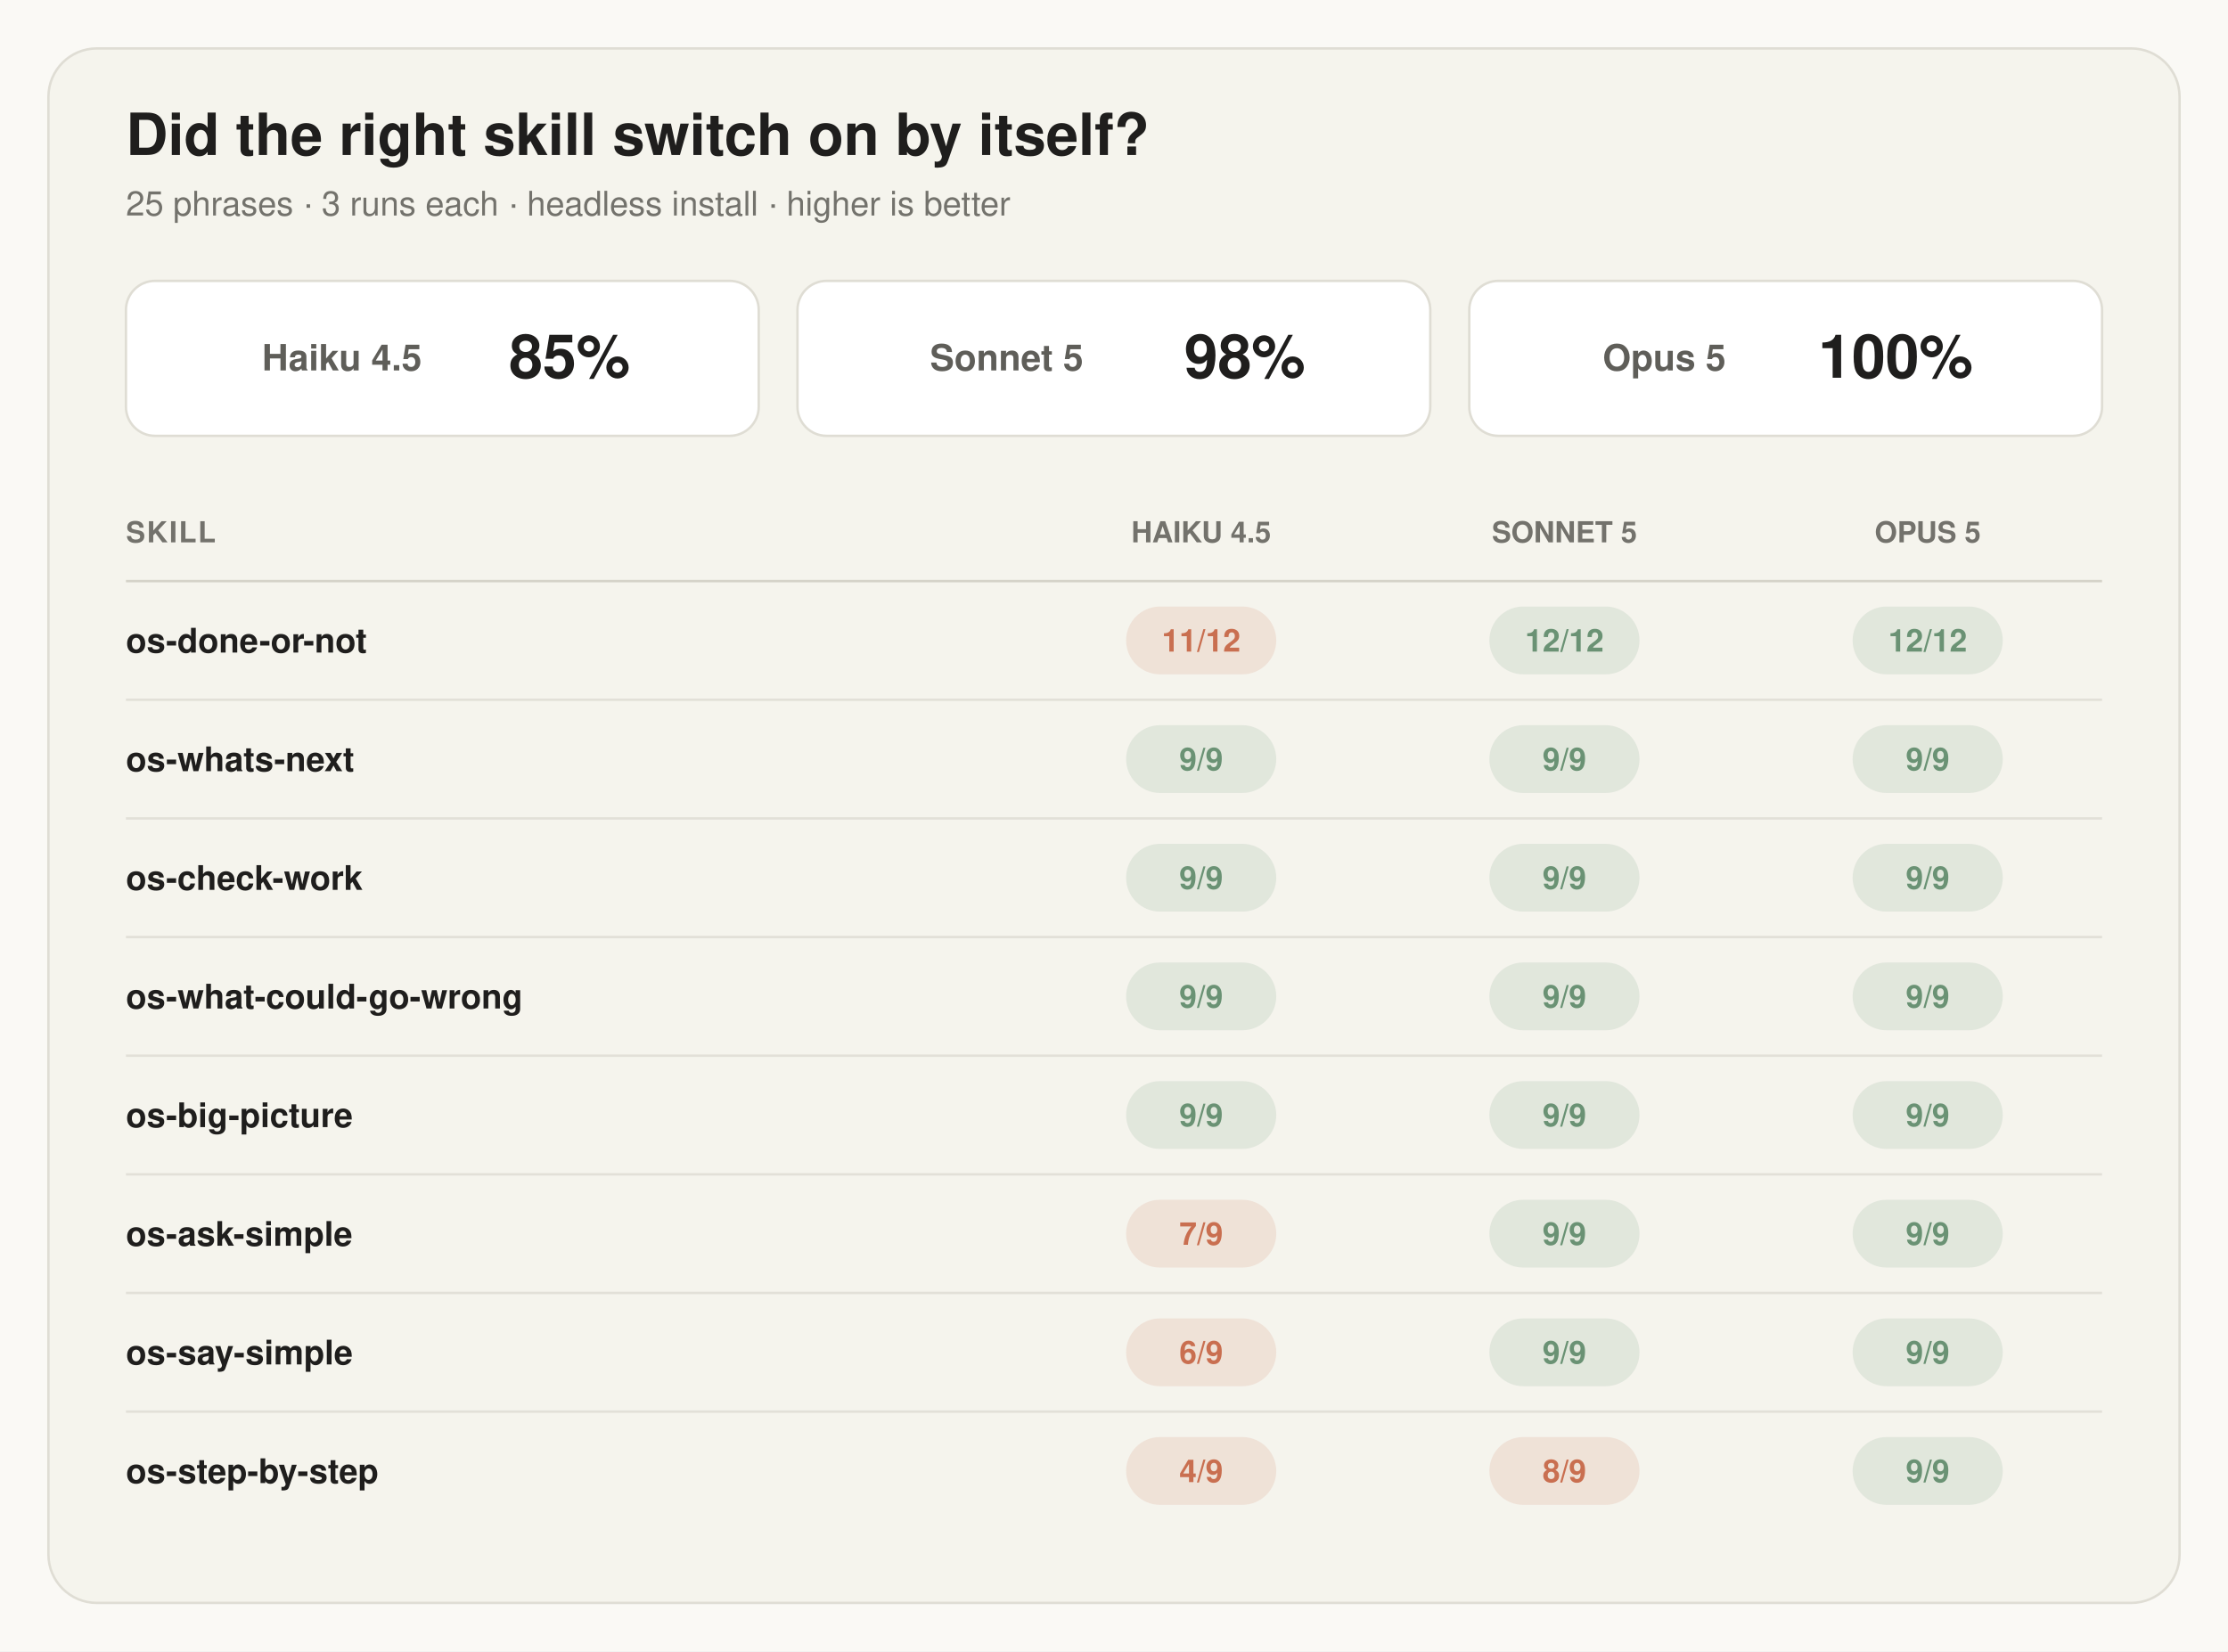
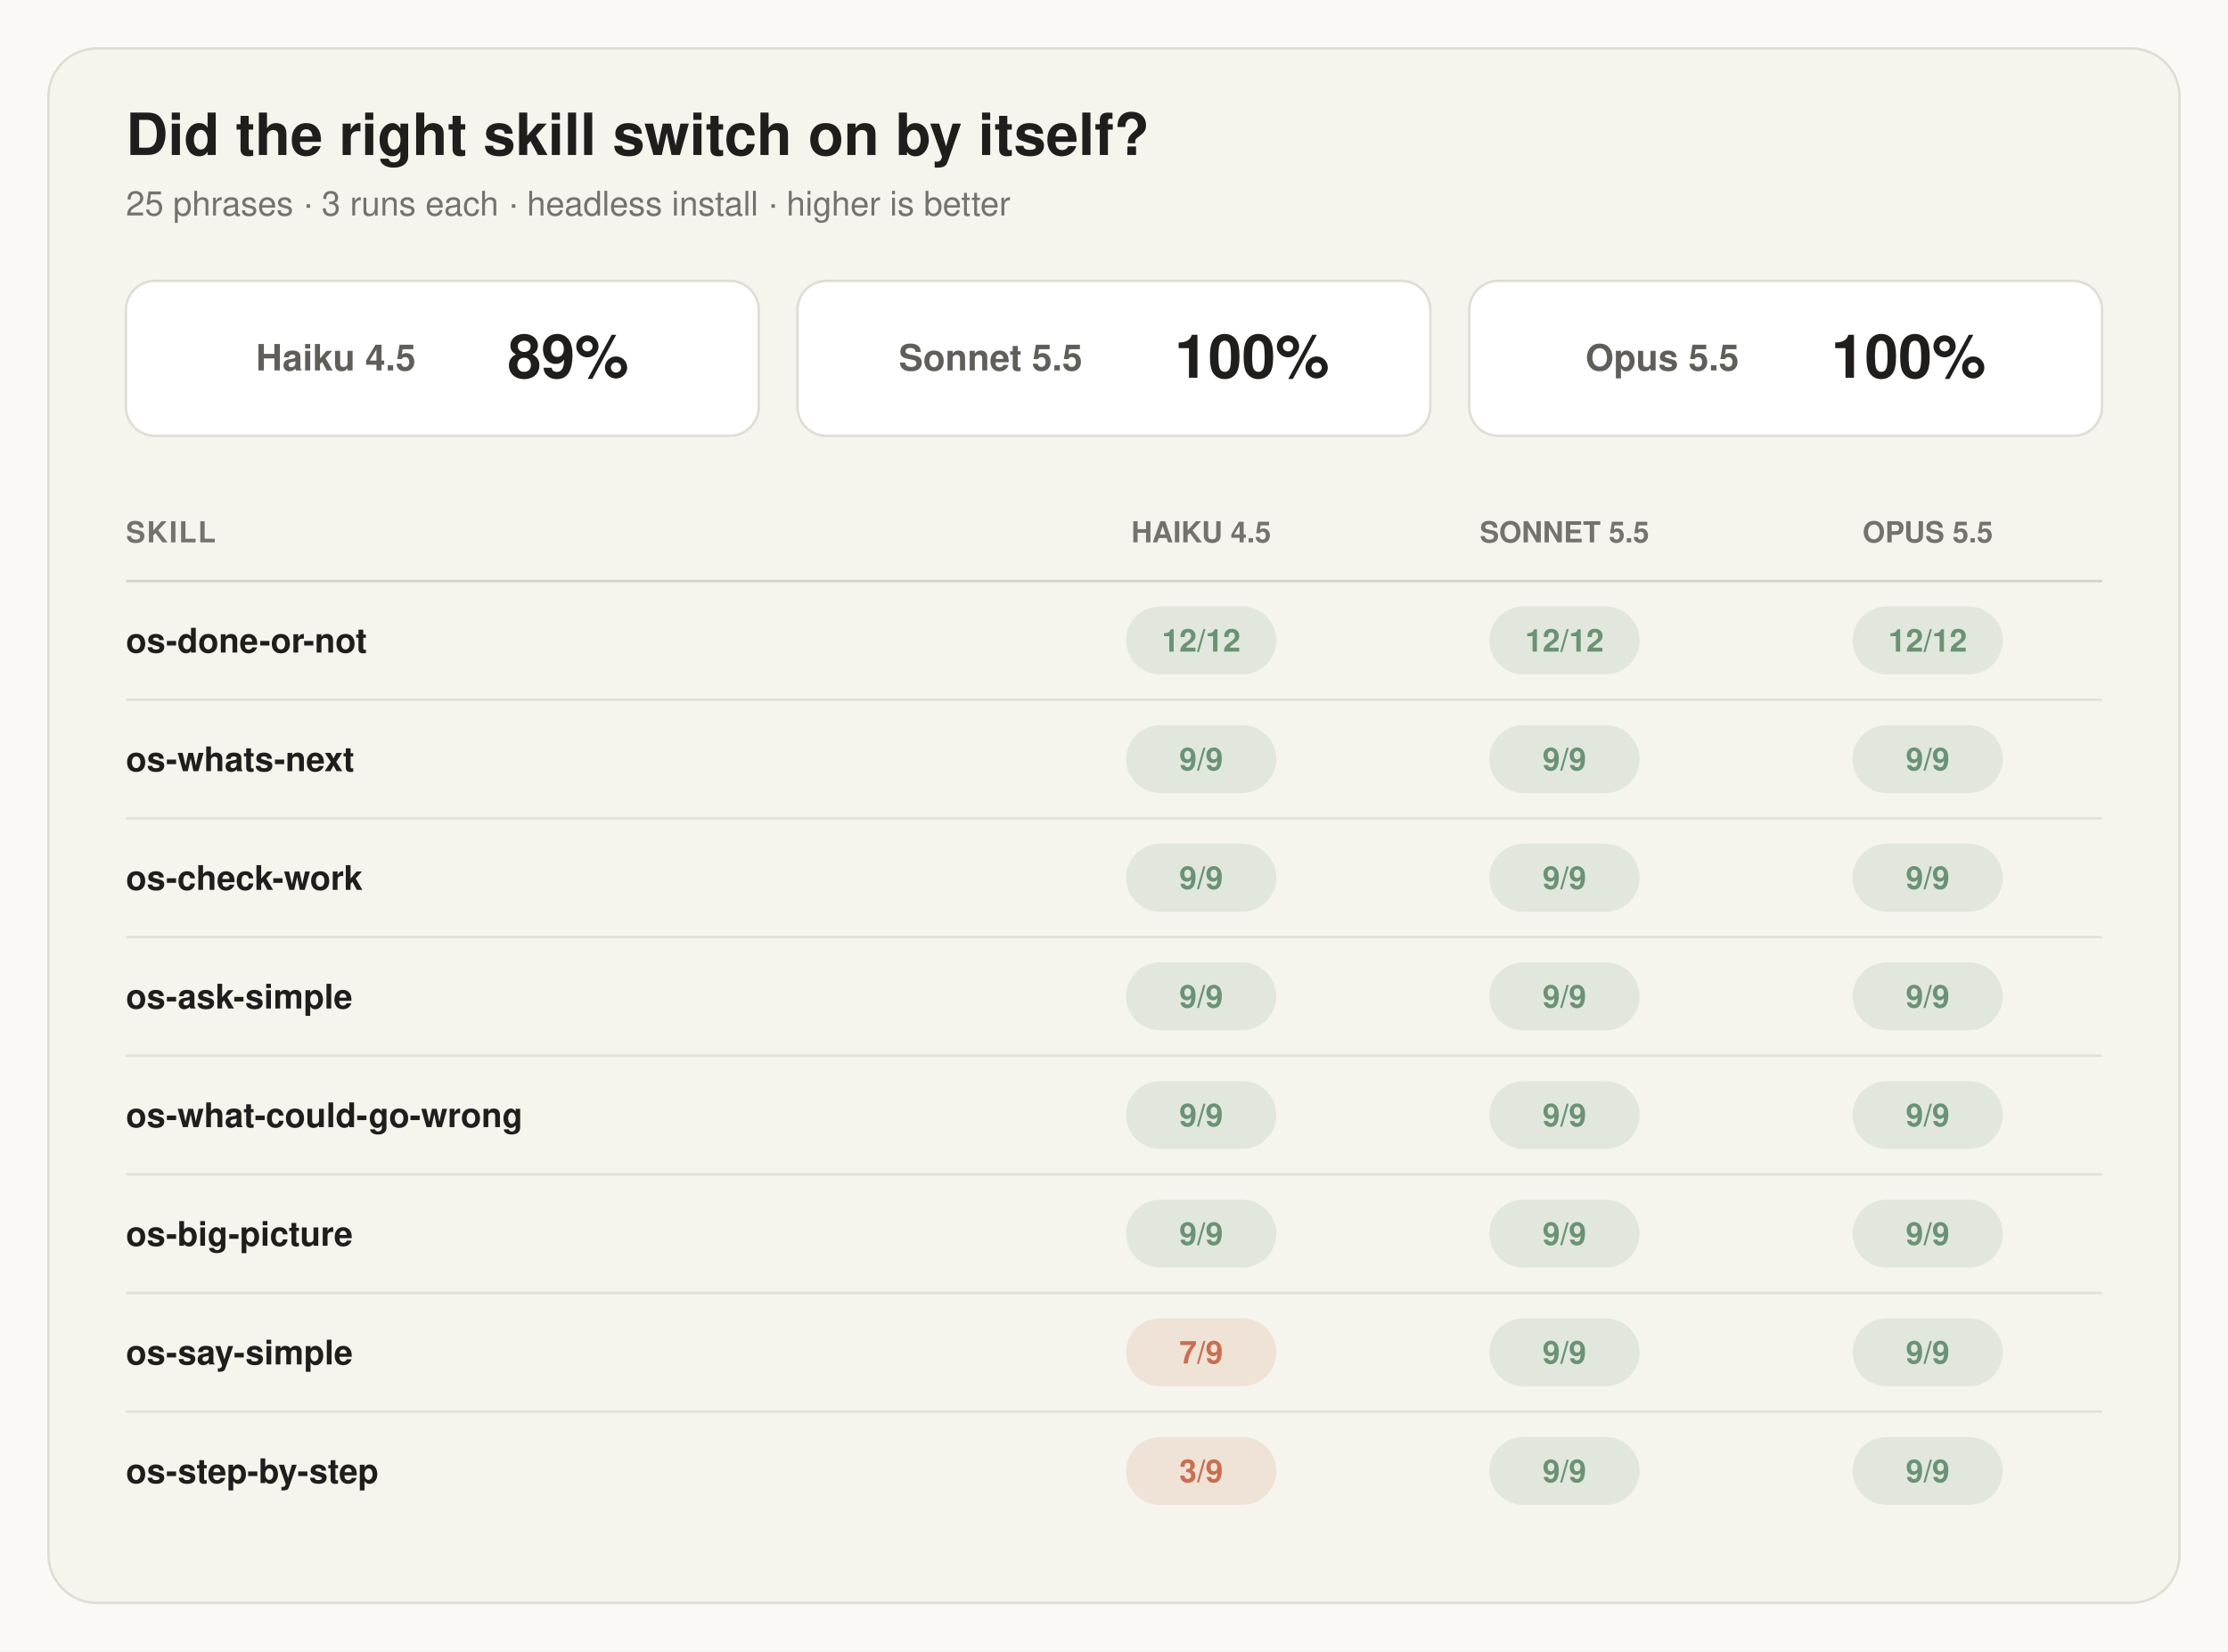
<svg xmlns="http://www.w3.org/2000/svg" width="920" height="682" viewBox="0 0 920 682" font-family="Helvetica, Arial, sans-serif">
  <rect width="920" height="682" fill="#FAF9F5" />
  <rect x="20" y="20" width="880" height="642" rx="20" fill="#F5F4ED" stroke="#DFDDD4" />
  <text x="52" y="64" fill="#1F1E1D" font-size="24" font-weight="700">Did the right skill switch on by itself?</text>
  <text x="52" y="89" fill="#73726C" font-size="14">25 phrases · 3 runs each · headless install · higher is better</text>
  <rect x="52.0" y="116" width="261.3" height="64" rx="12" fill="#FFFFFF" stroke="#DFDDD4" />
-   <text x="108.2" y="153.0" fill="#5F5E59" font-size="15" font-weight="700">Haiku 4.5</text>
-   <text x="210.2" y="156.0" fill="#1F1E1D" font-size="25" font-weight="700">85%</text>
+   <text x="105.7" y="153.0" fill="#5F5E59" font-size="15" font-weight="700">Haiku 4.5</text>
+   <text x="209.6" y="156.0" fill="#1F1E1D" font-size="25" font-weight="700">89%</text>
  <rect x="329.3" y="116" width="261.3" height="64" rx="12" fill="#FFFFFF" stroke="#DFDDD4" />
-   <text x="384.0" y="153.0" fill="#5F5E59" font-size="15" font-weight="700">Sonnet 5</text>
-   <text x="489.0" y="156.0" fill="#1F1E1D" font-size="25" font-weight="700">98%</text>
+   <text x="371.1" y="153.0" fill="#5F5E59" font-size="15" font-weight="700">Sonnet 5.5</text>
+   <text x="485.0" y="156.0" fill="#1F1E1D" font-size="25" font-weight="700">100%</text>
  <rect x="606.7" y="116" width="261.3" height="64" rx="12" fill="#FFFFFF" stroke="#DFDDD4" />
-   <text x="661.8" y="153.0" fill="#5F5E59" font-size="15" font-weight="700">Opus 5</text>
-   <text x="750.8" y="156.0" fill="#1F1E1D" font-size="25" font-weight="700">100%</text>
+   <text x="654.7" y="153.0" fill="#5F5E59" font-size="15" font-weight="700">Opus 5.5</text>
+   <text x="756.1" y="156.0" fill="#1F1E1D" font-size="25" font-weight="700">100%</text>
  <text x="52" y="224" fill="#73726C" font-size="12" font-weight="700" letter-spacing="0.6">SKILL</text>
  <text x="496" y="224" fill="#73726C" font-size="12" font-weight="700" text-anchor="middle">HAIKU 4.5</text>
-   <text x="646" y="224" fill="#73726C" font-size="12" font-weight="700" text-anchor="middle">SONNET 5</text>
-   <text x="796" y="224" fill="#73726C" font-size="12" font-weight="700" text-anchor="middle">OPUS 5</text>
+   <text x="646" y="224" fill="#73726C" font-size="12" font-weight="700" text-anchor="middle">SONNET 5.5</text>
+   <text x="796" y="224" fill="#73726C" font-size="12" font-weight="700" text-anchor="middle">OPUS 5.5</text>
  <line x1="52" y1="240" x2="868" y2="240" stroke="#D5D2C8" />
  <text x="52" y="269.5" fill="#1F1E1D" font-size="14" font-weight="600">os-done-or-not</text>
-   <rect x="465" y="250.5" width="62" height="28" rx="14" fill="#C96F50" fill-opacity="0.14" />
-   <text x="496" y="269.1" fill="#C96F50" font-size="13" font-weight="700" text-anchor="middle">11/12</text>
+   <rect x="465" y="250.5" width="62" height="28" rx="14" fill="#6A9274" fill-opacity="0.14" />
+   <text x="496" y="269.1" fill="#6A9274" font-size="13" font-weight="700" text-anchor="middle">12/12</text>
  <rect x="615" y="250.5" width="62" height="28" rx="14" fill="#6A9274" fill-opacity="0.14" />
  <text x="646" y="269.1" fill="#6A9274" font-size="13" font-weight="700" text-anchor="middle">12/12</text>
  <rect x="765" y="250.5" width="62" height="28" rx="14" fill="#6A9274" fill-opacity="0.14" />
  <text x="796" y="269.1" fill="#6A9274" font-size="13" font-weight="700" text-anchor="middle">12/12</text>
  <line x1="52" y1="289.0" x2="868" y2="289.0" stroke="#E2E0D8" />
  <text x="52" y="318.5" fill="#1F1E1D" font-size="14" font-weight="600">os-whats-next</text>
  <rect x="465" y="299.5" width="62" height="28" rx="14" fill="#6A9274" fill-opacity="0.14" />
  <text x="496" y="318.1" fill="#6A9274" font-size="13" font-weight="700" text-anchor="middle">9/9</text>
  <rect x="615" y="299.5" width="62" height="28" rx="14" fill="#6A9274" fill-opacity="0.14" />
  <text x="646" y="318.1" fill="#6A9274" font-size="13" font-weight="700" text-anchor="middle">9/9</text>
  <rect x="765" y="299.5" width="62" height="28" rx="14" fill="#6A9274" fill-opacity="0.14" />
  <text x="796" y="318.1" fill="#6A9274" font-size="13" font-weight="700" text-anchor="middle">9/9</text>
  <line x1="52" y1="338.0" x2="868" y2="338.0" stroke="#E2E0D8" />
  <text x="52" y="367.5" fill="#1F1E1D" font-size="14" font-weight="600">os-check-work</text>
  <rect x="465" y="348.5" width="62" height="28" rx="14" fill="#6A9274" fill-opacity="0.14" />
  <text x="496" y="367.1" fill="#6A9274" font-size="13" font-weight="700" text-anchor="middle">9/9</text>
  <rect x="615" y="348.5" width="62" height="28" rx="14" fill="#6A9274" fill-opacity="0.14" />
  <text x="646" y="367.1" fill="#6A9274" font-size="13" font-weight="700" text-anchor="middle">9/9</text>
  <rect x="765" y="348.5" width="62" height="28" rx="14" fill="#6A9274" fill-opacity="0.14" />
  <text x="796" y="367.1" fill="#6A9274" font-size="13" font-weight="700" text-anchor="middle">9/9</text>
  <line x1="52" y1="387.0" x2="868" y2="387.0" stroke="#E2E0D8" />
-   <text x="52" y="416.5" fill="#1F1E1D" font-size="14" font-weight="600">os-what-could-go-wrong</text>
+   <text x="52" y="416.5" fill="#1F1E1D" font-size="14" font-weight="600">os-ask-simple</text>
  <rect x="465" y="397.5" width="62" height="28" rx="14" fill="#6A9274" fill-opacity="0.14" />
  <text x="496" y="416.1" fill="#6A9274" font-size="13" font-weight="700" text-anchor="middle">9/9</text>
  <rect x="615" y="397.5" width="62" height="28" rx="14" fill="#6A9274" fill-opacity="0.14" />
  <text x="646" y="416.1" fill="#6A9274" font-size="13" font-weight="700" text-anchor="middle">9/9</text>
  <rect x="765" y="397.5" width="62" height="28" rx="14" fill="#6A9274" fill-opacity="0.14" />
  <text x="796" y="416.1" fill="#6A9274" font-size="13" font-weight="700" text-anchor="middle">9/9</text>
  <line x1="52" y1="436.0" x2="868" y2="436.0" stroke="#E2E0D8" />
-   <text x="52" y="465.5" fill="#1F1E1D" font-size="14" font-weight="600">os-big-picture</text>
+   <text x="52" y="465.5" fill="#1F1E1D" font-size="14" font-weight="600">os-what-could-go-wrong</text>
  <rect x="465" y="446.5" width="62" height="28" rx="14" fill="#6A9274" fill-opacity="0.14" />
  <text x="496" y="465.1" fill="#6A9274" font-size="13" font-weight="700" text-anchor="middle">9/9</text>
  <rect x="615" y="446.5" width="62" height="28" rx="14" fill="#6A9274" fill-opacity="0.14" />
  <text x="646" y="465.1" fill="#6A9274" font-size="13" font-weight="700" text-anchor="middle">9/9</text>
  <rect x="765" y="446.5" width="62" height="28" rx="14" fill="#6A9274" fill-opacity="0.14" />
  <text x="796" y="465.1" fill="#6A9274" font-size="13" font-weight="700" text-anchor="middle">9/9</text>
  <line x1="52" y1="485.0" x2="868" y2="485.0" stroke="#E2E0D8" />
-   <text x="52" y="514.5" fill="#1F1E1D" font-size="14" font-weight="600">os-ask-simple</text>
-   <rect x="465" y="495.5" width="62" height="28" rx="14" fill="#C96F50" fill-opacity="0.14" />
-   <text x="496" y="514.1" fill="#C96F50" font-size="13" font-weight="700" text-anchor="middle">7/9</text>
+   <text x="52" y="514.5" fill="#1F1E1D" font-size="14" font-weight="600">os-big-picture</text>
+   <rect x="465" y="495.5" width="62" height="28" rx="14" fill="#6A9274" fill-opacity="0.14" />
+   <text x="496" y="514.1" fill="#6A9274" font-size="13" font-weight="700" text-anchor="middle">9/9</text>
  <rect x="615" y="495.5" width="62" height="28" rx="14" fill="#6A9274" fill-opacity="0.14" />
  <text x="646" y="514.1" fill="#6A9274" font-size="13" font-weight="700" text-anchor="middle">9/9</text>
  <rect x="765" y="495.5" width="62" height="28" rx="14" fill="#6A9274" fill-opacity="0.14" />
  <text x="796" y="514.1" fill="#6A9274" font-size="13" font-weight="700" text-anchor="middle">9/9</text>
  <line x1="52" y1="534.0" x2="868" y2="534.0" stroke="#E2E0D8" />
  <text x="52" y="563.5" fill="#1F1E1D" font-size="14" font-weight="600">os-say-simple</text>
  <rect x="465" y="544.5" width="62" height="28" rx="14" fill="#C96F50" fill-opacity="0.14" />
-   <text x="496" y="563.1" fill="#C96F50" font-size="13" font-weight="700" text-anchor="middle">6/9</text>
+   <text x="496" y="563.1" fill="#C96F50" font-size="13" font-weight="700" text-anchor="middle">7/9</text>
  <rect x="615" y="544.5" width="62" height="28" rx="14" fill="#6A9274" fill-opacity="0.14" />
  <text x="646" y="563.1" fill="#6A9274" font-size="13" font-weight="700" text-anchor="middle">9/9</text>
  <rect x="765" y="544.5" width="62" height="28" rx="14" fill="#6A9274" fill-opacity="0.14" />
  <text x="796" y="563.1" fill="#6A9274" font-size="13" font-weight="700" text-anchor="middle">9/9</text>
  <line x1="52" y1="583.0" x2="868" y2="583.0" stroke="#E2E0D8" />
  <text x="52" y="612.5" fill="#1F1E1D" font-size="14" font-weight="600">os-step-by-step</text>
  <rect x="465" y="593.5" width="62" height="28" rx="14" fill="#C96F50" fill-opacity="0.14" />
-   <text x="496" y="612.1" fill="#C96F50" font-size="13" font-weight="700" text-anchor="middle">4/9</text>
-   <rect x="615" y="593.5" width="62" height="28" rx="14" fill="#C96F50" fill-opacity="0.14" />
-   <text x="646" y="612.1" fill="#C96F50" font-size="13" font-weight="700" text-anchor="middle">8/9</text>
+   <text x="496" y="612.1" fill="#C96F50" font-size="13" font-weight="700" text-anchor="middle">3/9</text>
+   <rect x="615" y="593.5" width="62" height="28" rx="14" fill="#6A9274" fill-opacity="0.14" />
+   <text x="646" y="612.1" fill="#6A9274" font-size="13" font-weight="700" text-anchor="middle">9/9</text>
  <rect x="765" y="593.5" width="62" height="28" rx="14" fill="#6A9274" fill-opacity="0.14" />
  <text x="796" y="612.1" fill="#6A9274" font-size="13" font-weight="700" text-anchor="middle">9/9</text>
</svg>
